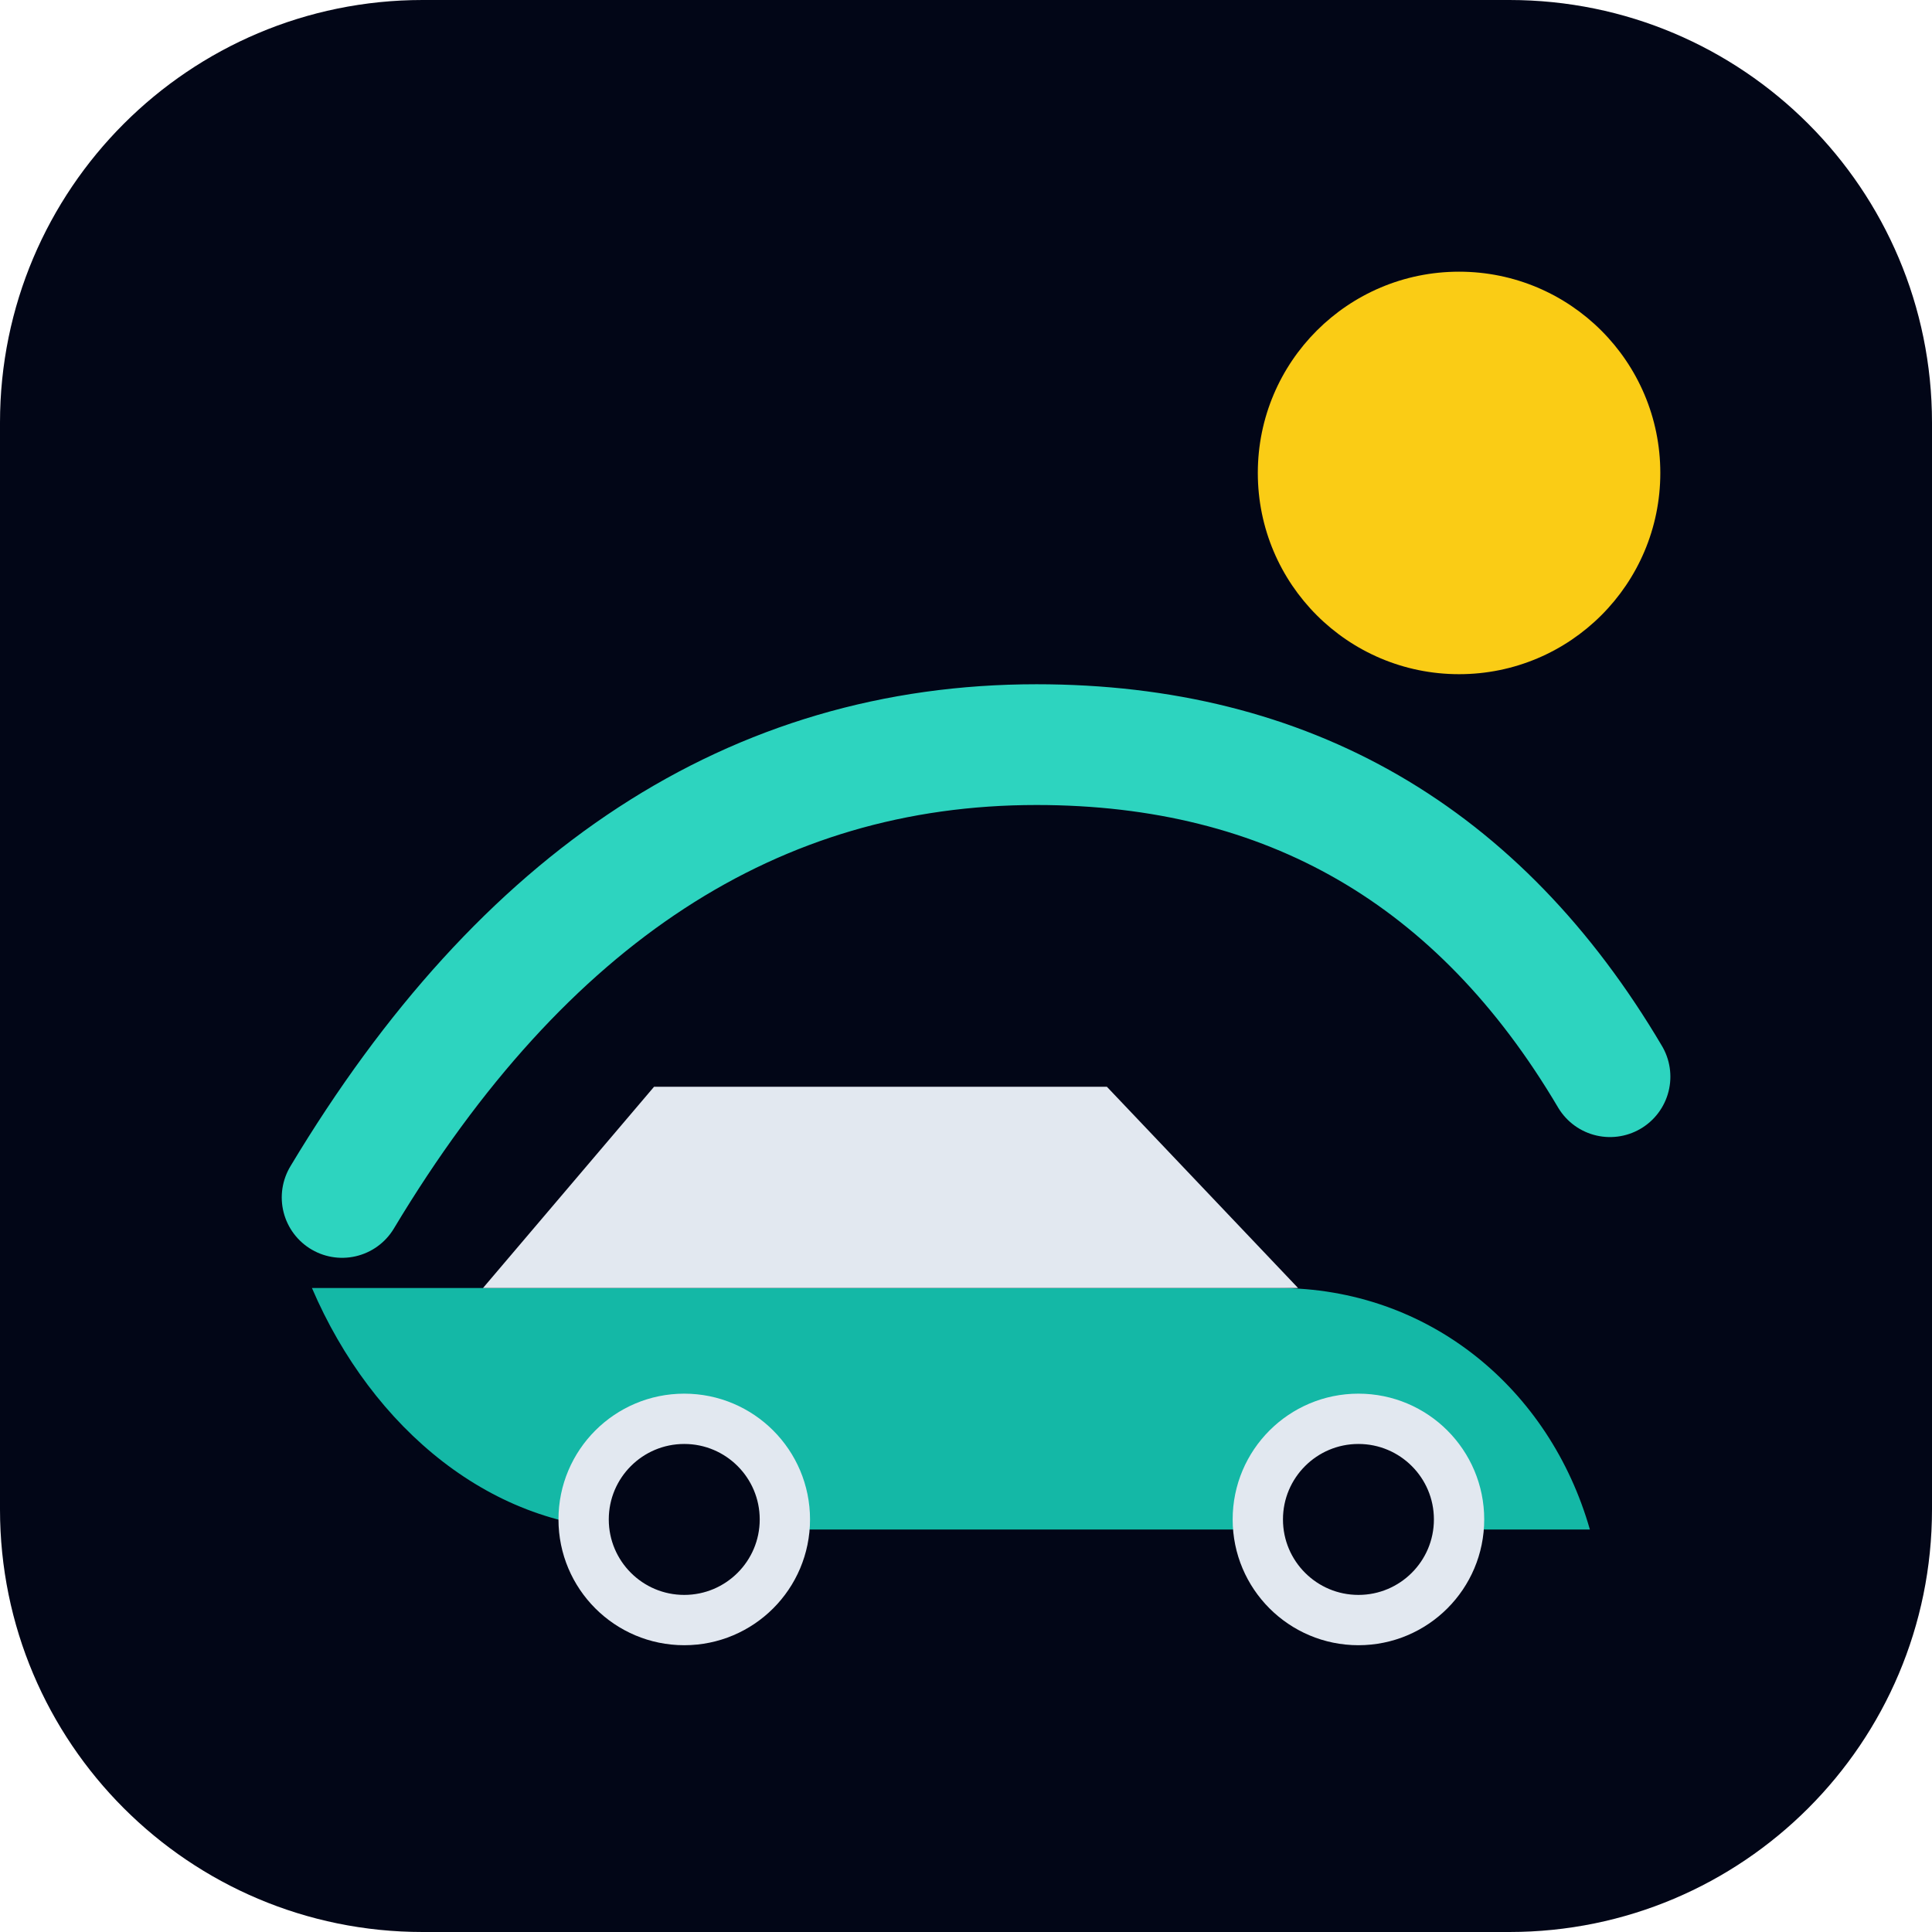
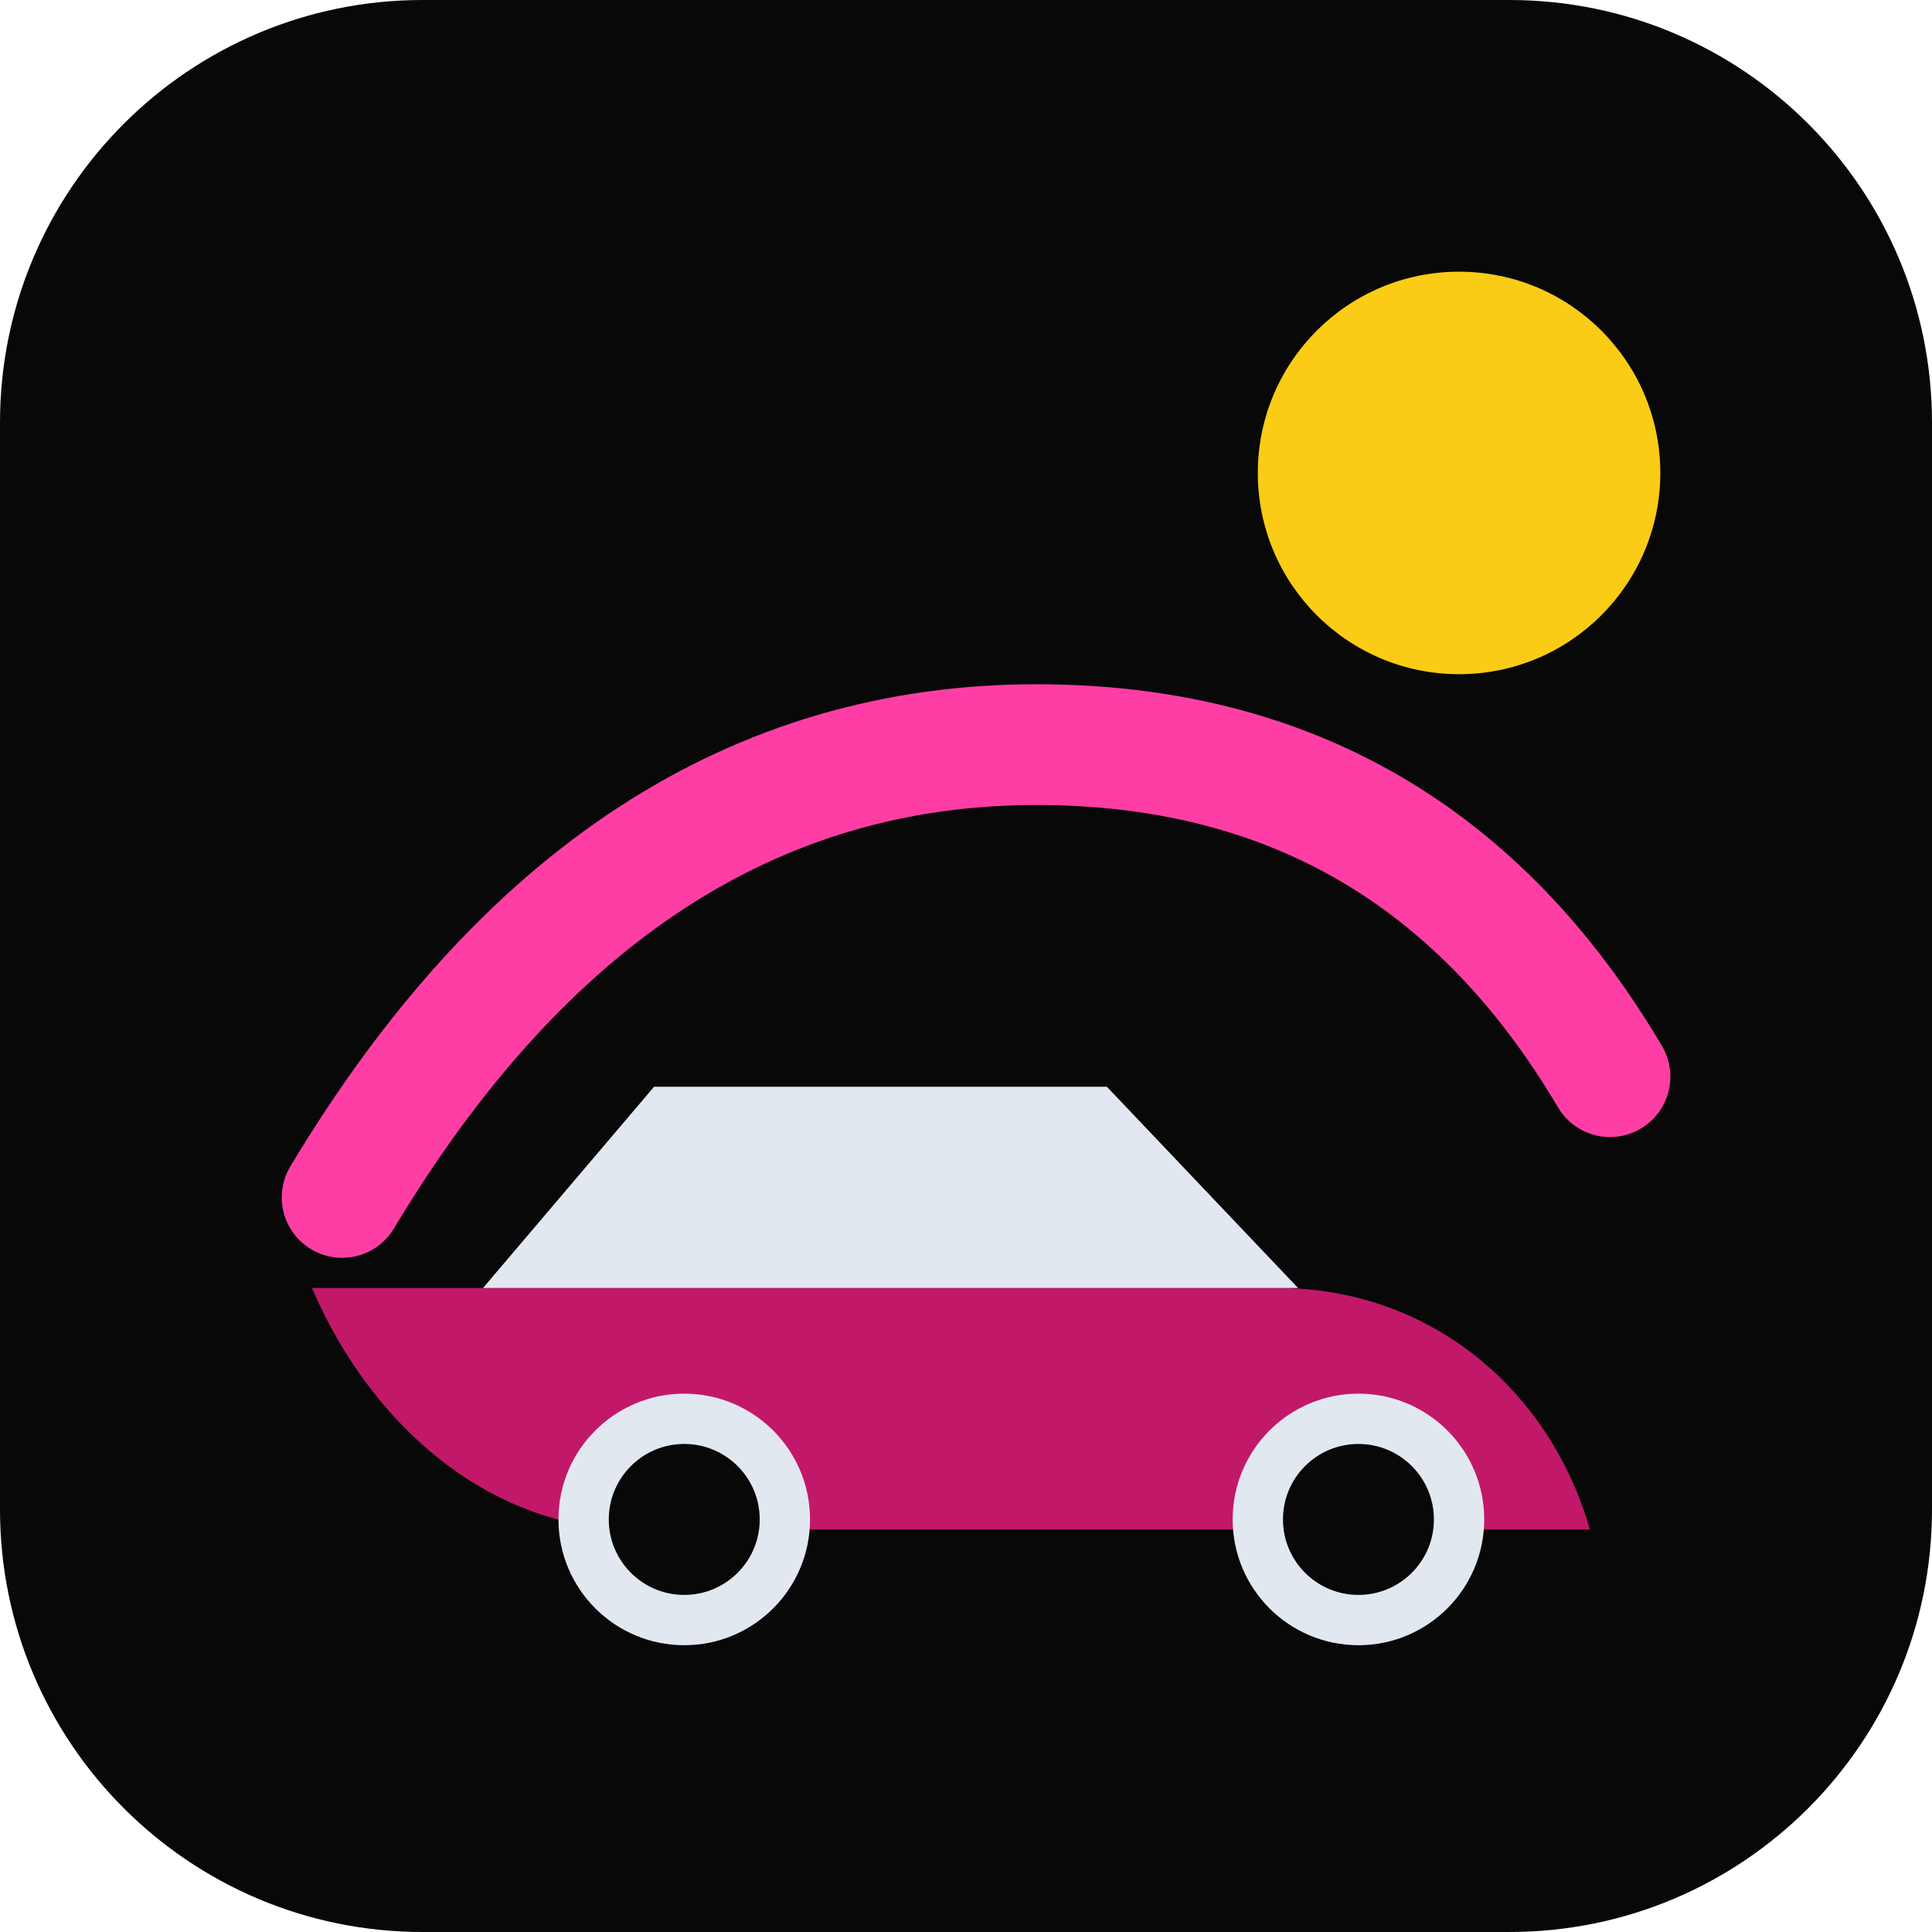
<svg xmlns="http://www.w3.org/2000/svg" width="192" height="192" viewBox="0 0 192 192" role="img" aria-label="Solar Race app icon">
-   <rect width="192" height="192" rx="42" fill="#020617" />
+   <rect width="192" height="192" rx="42" fill="#080808" />
  <circle cx="145" cy="47" r="20" fill="#facc15" />
-   <path d="M34 119c18-30 41-45 69-45 25 0 44 11 57 33" fill="none" stroke="#2dd4bf" stroke-width="12" stroke-linecap="round" />
-   <path d="M31 128h96c15 0 27 10 31 24H63c-14 0-26-10-32-24Z" fill="#14b8a6" />
+   <path d="M34 119c18-30 41-45 69-45 25 0 44 11 57 33" fill="none" stroke="#ff3ea5" stroke-width="12" stroke-linecap="round" />
+   <path d="M31 128h96c15 0 27 10 31 24H63c-14 0-26-10-32-24Z" fill="#c2186a" />
  <path d="M65 108h45l19 20H48l17-20Z" fill="#e2e8f0" />
-   <circle cx="68" cy="151" r="10" fill="#020617" stroke="#e2e8f0" stroke-width="5" />
-   <circle cx="135" cy="151" r="10" fill="#020617" stroke="#e2e8f0" stroke-width="5" />
+   <circle cx="68" cy="151" r="10" fill="#080808" stroke="#e2e8f0" stroke-width="5" />
+   <circle cx="135" cy="151" r="10" fill="#080808" stroke="#e2e8f0" stroke-width="5" />
</svg>
